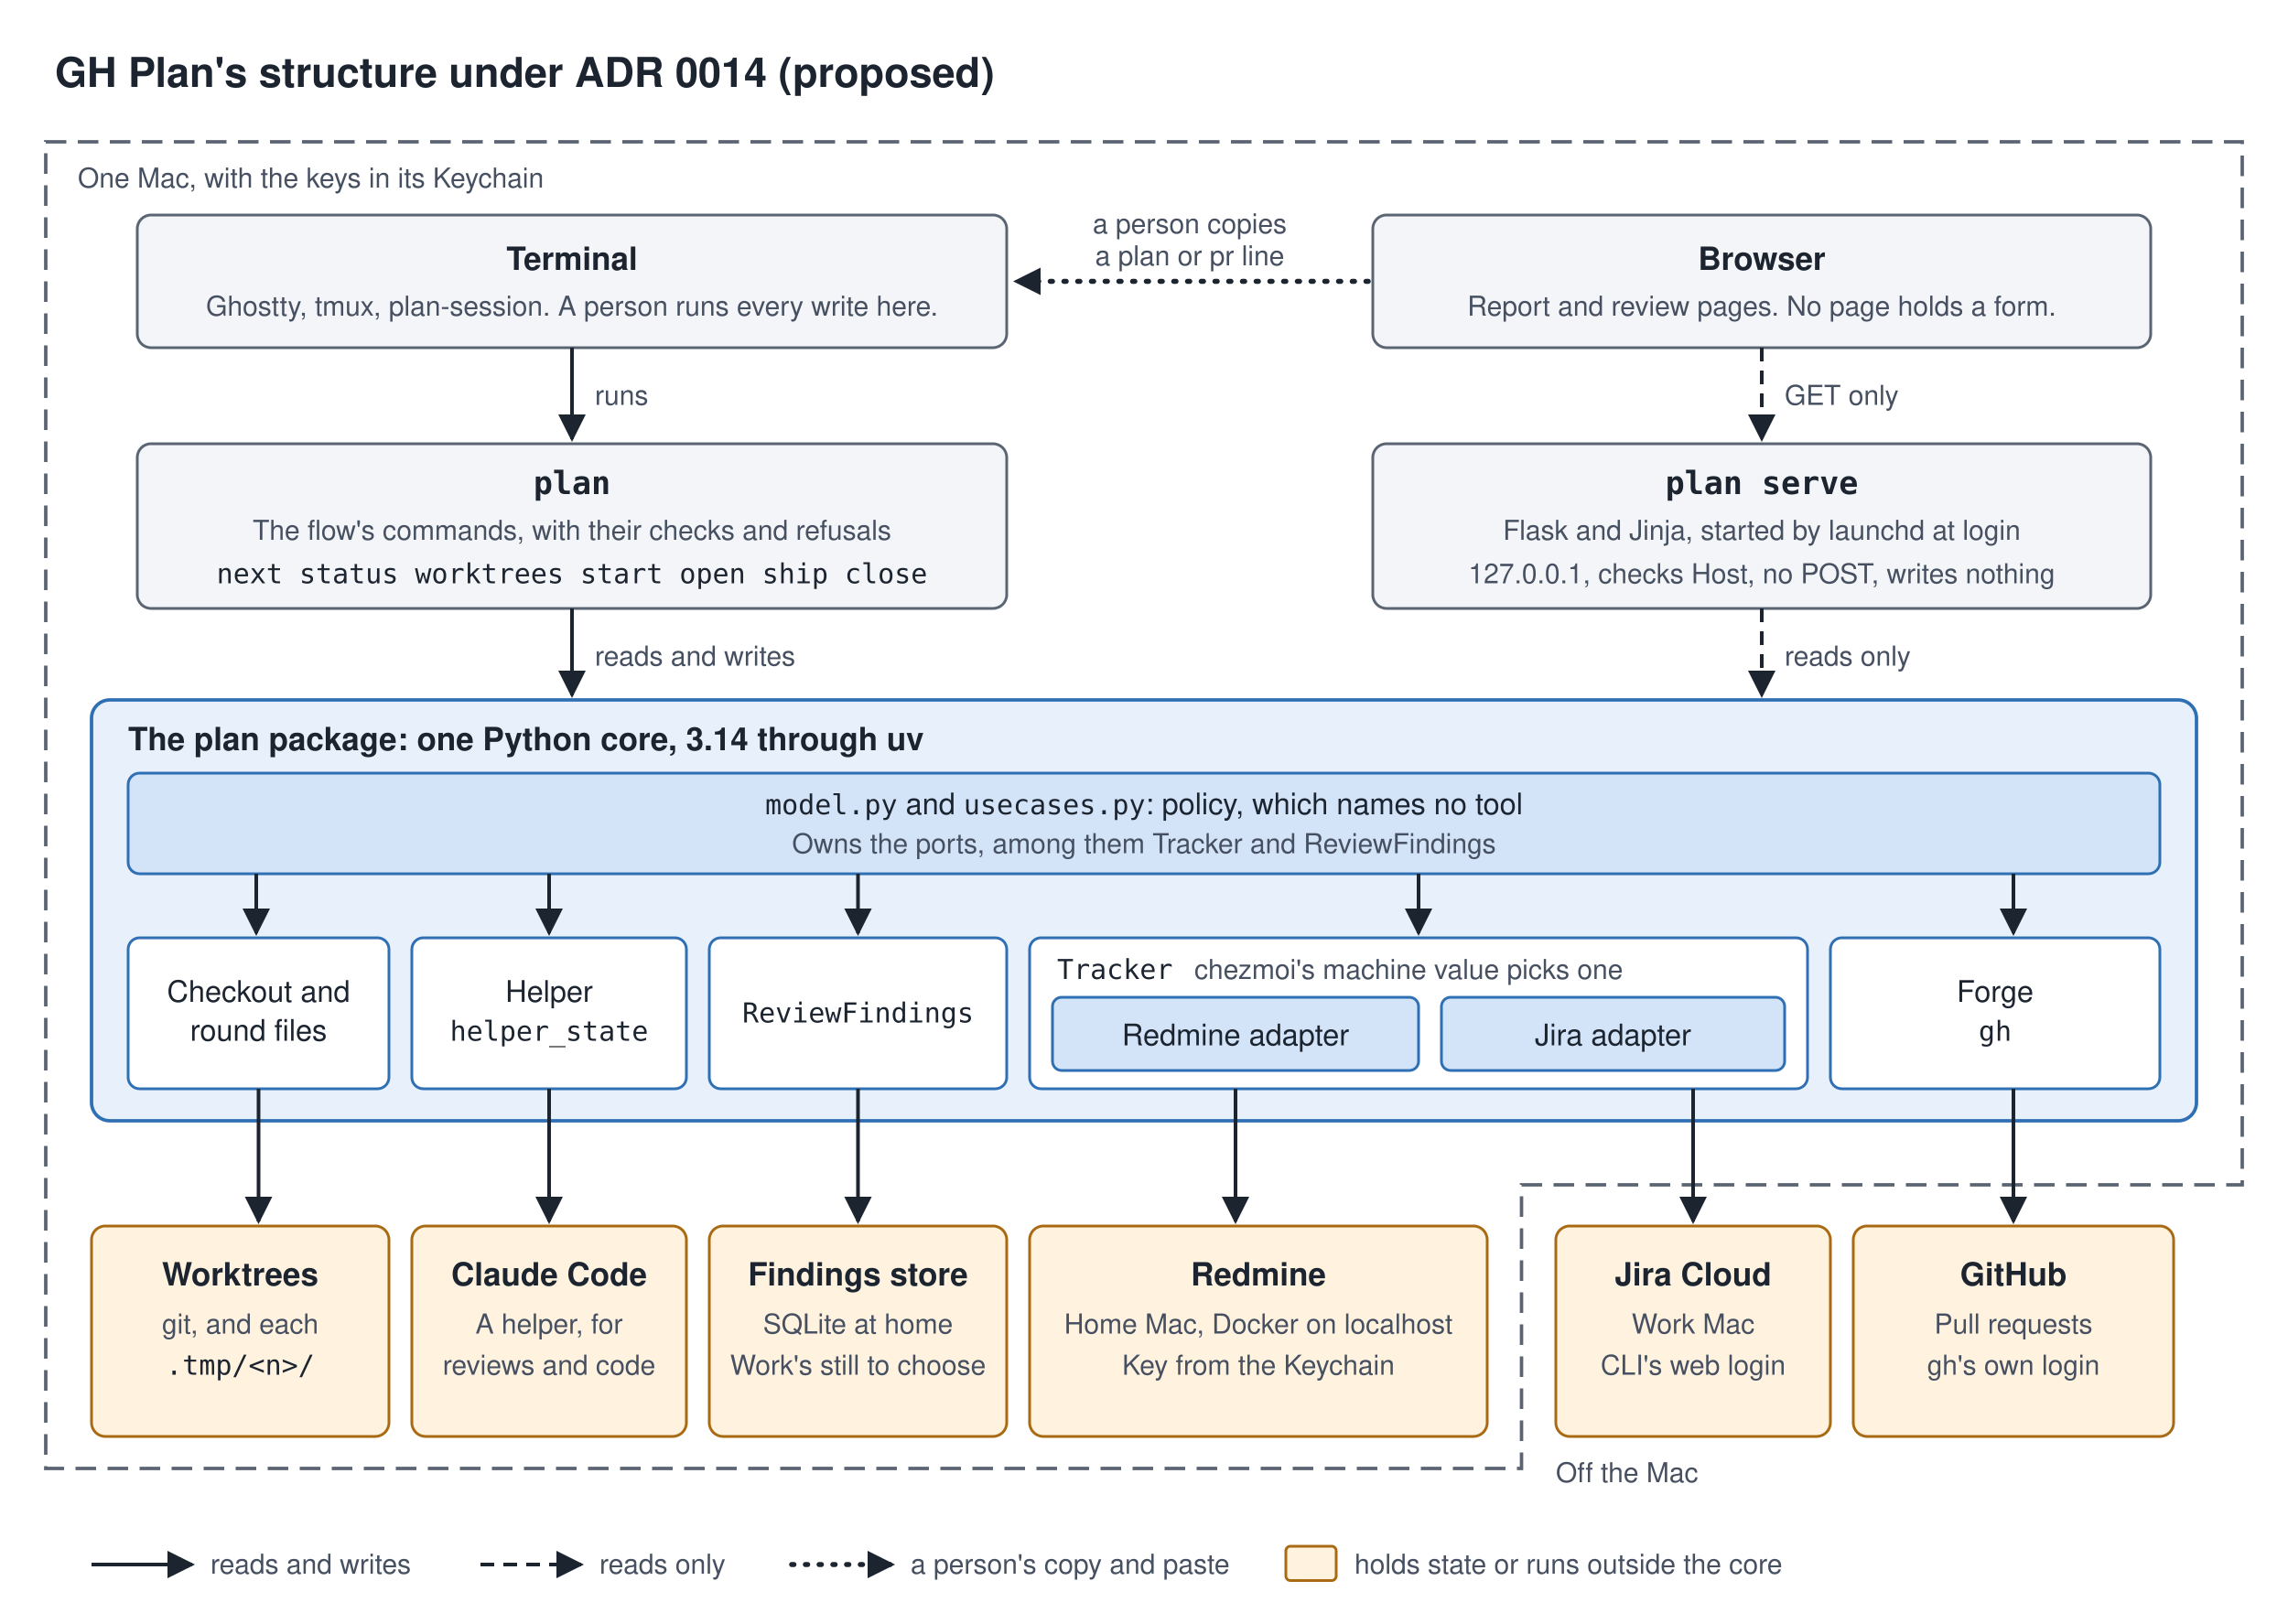
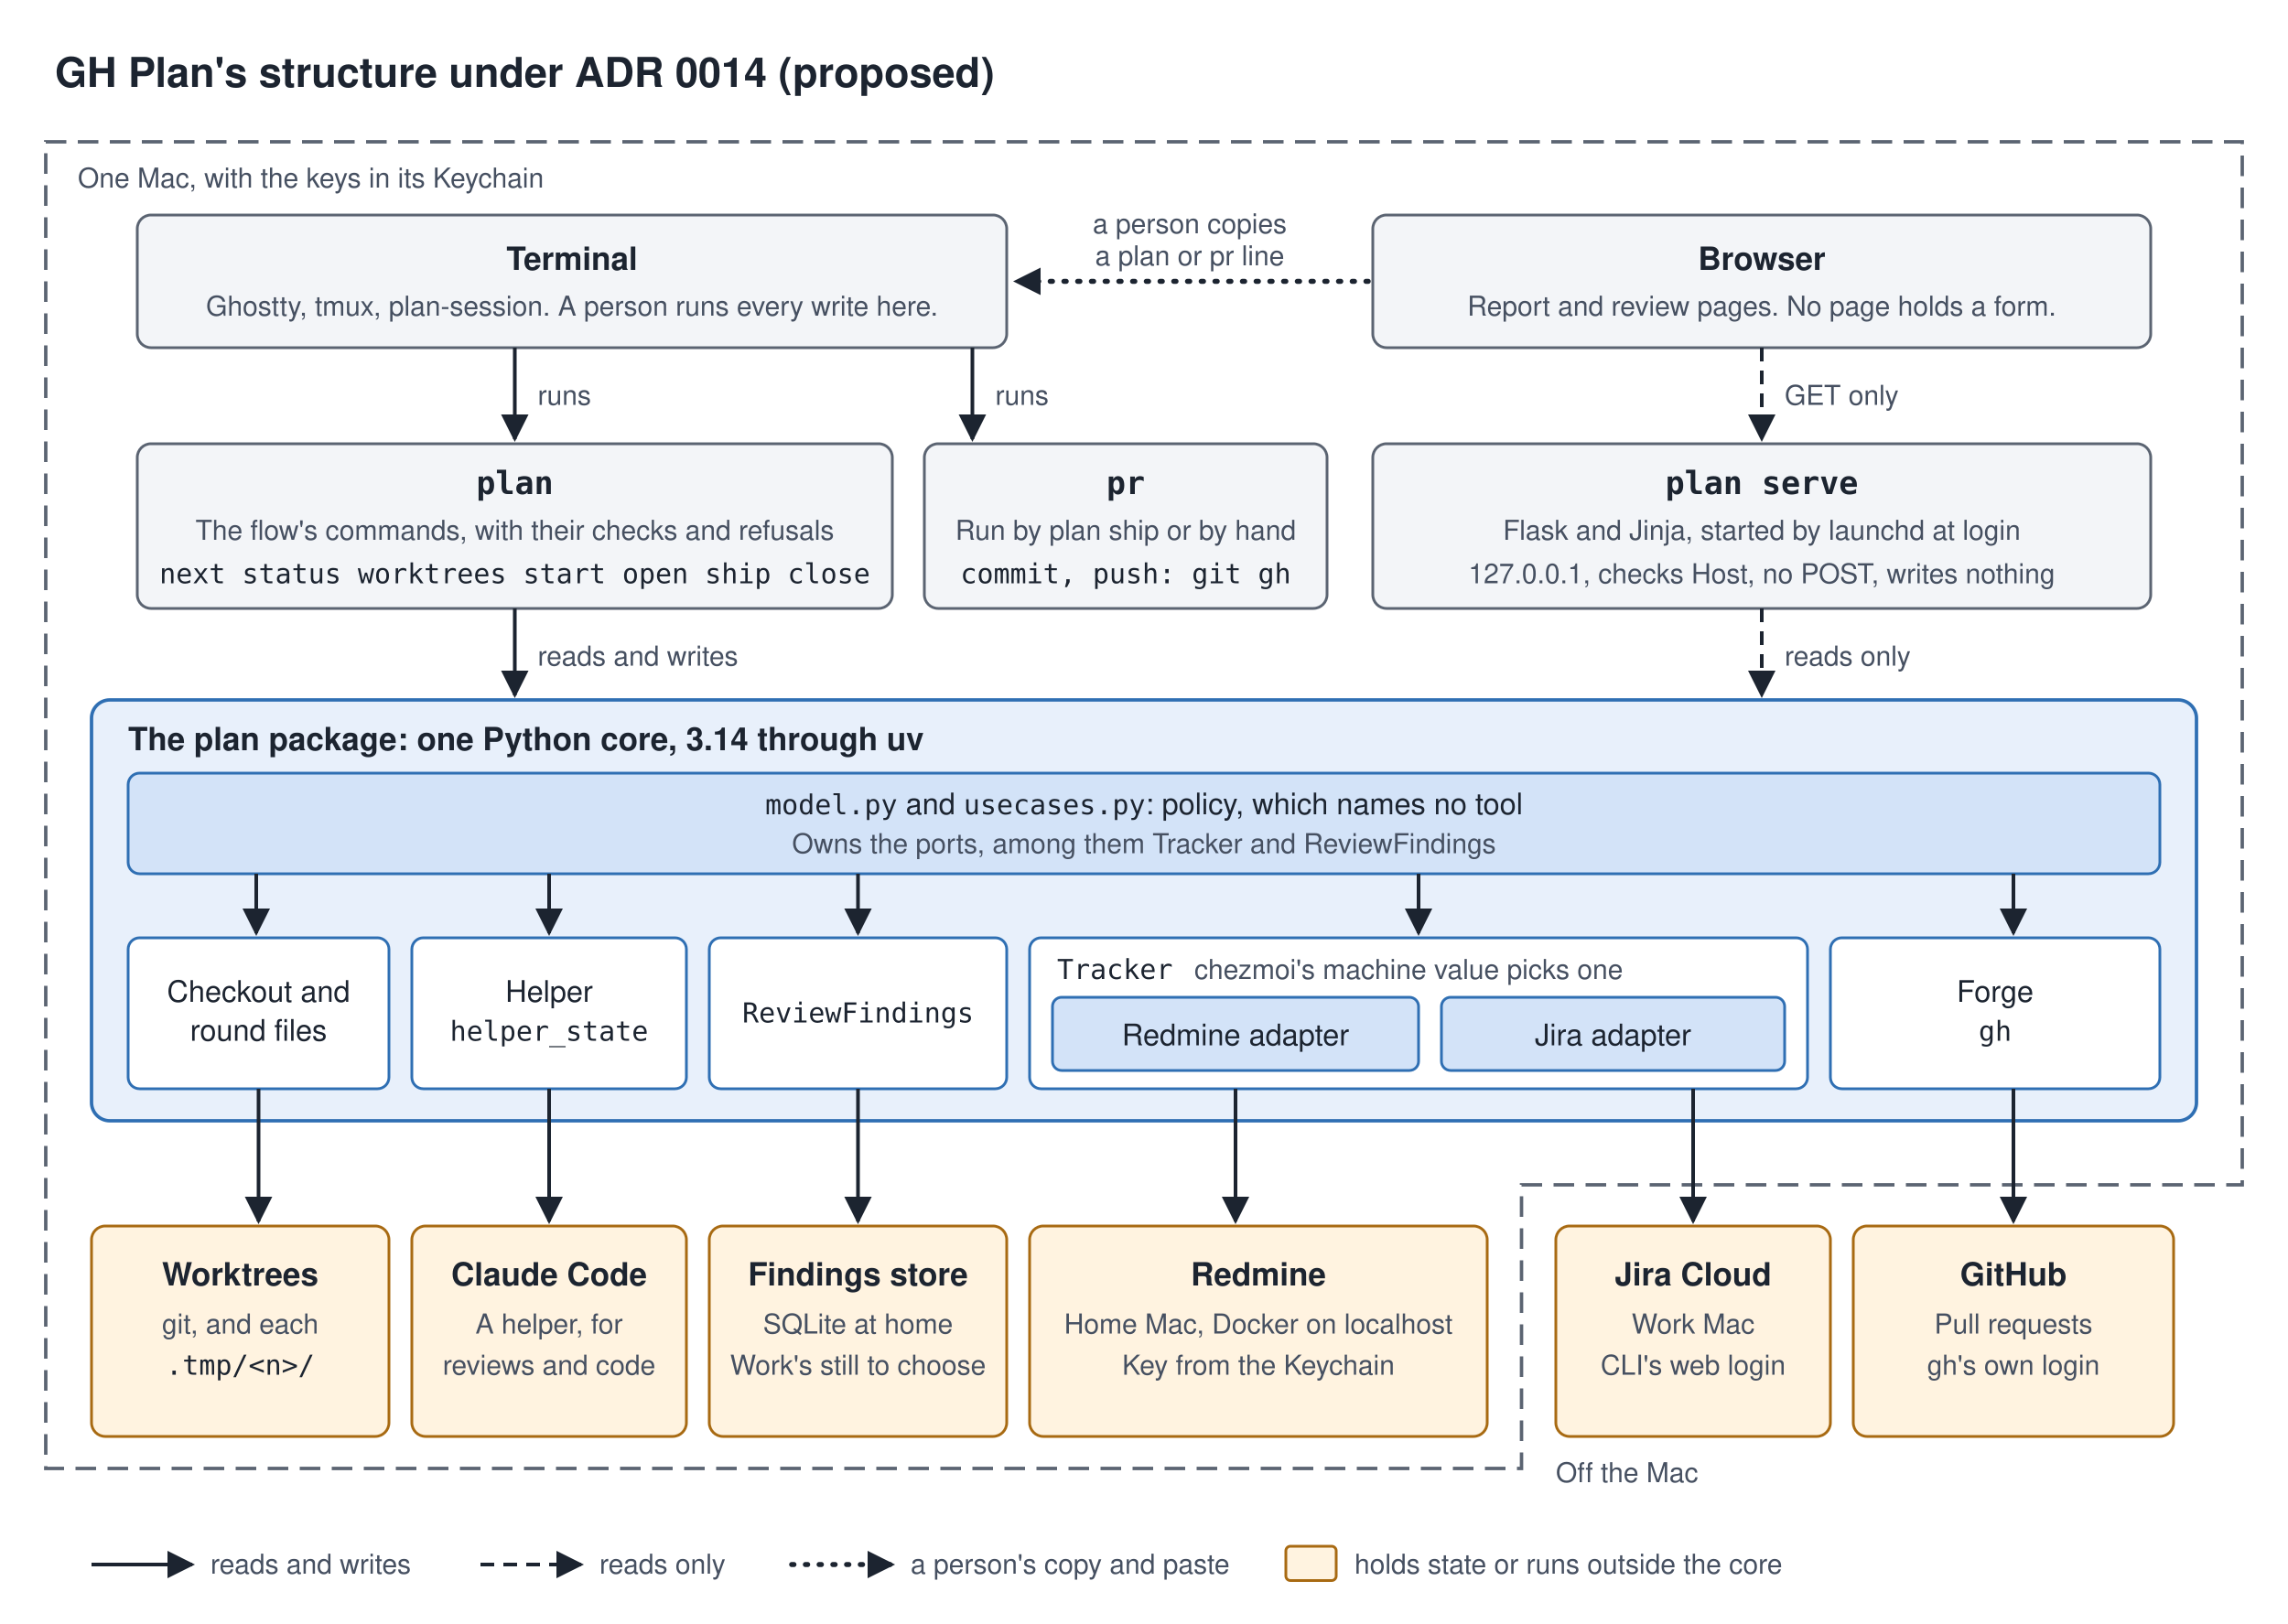
<svg xmlns="http://www.w3.org/2000/svg" viewBox="0 0 1000 710" width="1000" height="710" role="img" aria-labelledby="title desc">
  <style>
    .bg { fill: #ffffff; }
    .boundary { fill: none; stroke: #5b6472; stroke-width: 1.5; stroke-dasharray: 9 5; }
    .box { fill: #f3f5f8; stroke: #5b6472; stroke-width: 1.2; }
    .core { fill: #e8f0fb; stroke: #2f6fb3; stroke-width: 1.5; }
    .policy { fill: #d3e3f8; stroke: #2f6fb3; stroke-width: 1.2; }
    .adapter { fill: #ffffff; stroke: #2f6fb3; stroke-width: 1.2; }
    .store { fill: #fff3e0; stroke: #a86a12; stroke-width: 1.2; }
    .t, .h, .s, .m, .mb { fill: #1c2430; font-family: -apple-system, "Segoe UI", Helvetica, Arial, sans-serif; font-size: 13px; }
    .h { font-weight: 600; font-size: 14px; }
    .s { fill: #465061; font-size: 12px; }
    .m, .mb { font-family: ui-monospace, Menlo, Consolas, monospace; font-size: 12px; }
    .mb { font-weight: 700; font-size: 14px; }
    .title { fill: #1c2430; font-family: -apple-system, "Segoe UI", Helvetica, Arial, sans-serif; font-size: 18px; font-weight: 600; }
    .c { text-anchor: middle; }
    .line { fill: none; stroke: #1c2430; stroke-width: 1.6; }
    .read { stroke-dasharray: 6 4; }
    .copy { stroke-dasharray: 1 5; stroke-linecap: round; stroke-width: 2.2; }
    .head { fill: #1c2430; }
    @media (prefers-color-scheme: dark) {
      .bg { fill: #14181f; }
      .boundary { stroke: #98a2b3; }
      .box { fill: #222936; stroke: #98a2b3; }
      .core { fill: #17263a; stroke: #6ea8e6; }
      .policy { fill: #1f3857; stroke: #6ea8e6; }
      .adapter { fill: #14181f; stroke: #6ea8e6; }
      .store { fill: #33260f; stroke: #d9a24d; }
      .t, .h, .m, .mb, .title { fill: #e8ecf2; }
      .s { fill: #b4bdcb; }
      .line { stroke: #e8ecf2; }
      .head { fill: #e8ecf2; }
    }
  </style>
  <defs>
    <marker id="arrow" viewBox="0 0 10 10" refX="9" refY="5" markerUnits="userSpaceOnUse" markerWidth="12" markerHeight="12" orient="auto-start-reverse">
      <path class="head" d="M0,0 L10,5 L0,10 Z" />
    </marker>
  </defs>
  <rect class="bg" width="1000" height="710" />
  <text class="title" x="24" y="38">GH Plan's structure under ADR 0014 (proposed)</text>
  <path class="boundary" d="M20,62 H980 V518 H665 V642 H20 Z" />
  <text class="s" x="34" y="82">One Mac, with the keys in its Keychain</text>
  <rect class="box" x="60" y="94" width="380" height="58" rx="6" />
  <text class="h c" x="250" y="118">Terminal</text>
  <text class="s c" x="250" y="138">Ghostty, tmux, plan-session. A person runs every write here.</text>
  <rect class="box" x="600" y="94" width="340" height="58" rx="6" />
  <text class="h c" x="770" y="118">Browser</text>
  <text class="s c" x="770" y="138">Report and review pages. No page holds a form.</text>
  <path class="line copy" d="M598,123 H444" marker-end="url(#arrow)" />
  <text class="s c" x="520" y="102">a person copies</text>
  <text class="s c" x="520" y="116">a plan or pr line</text>
-   <path class="line" d="M250,152 V192" marker-end="url(#arrow)" />
-   <text class="s" x="260" y="177">runs</text>
+   <path class="line" d="M225,152 V192" marker-end="url(#arrow)" />
+   <text class="s" x="235" y="177">runs</text>
+   <path class="line" d="M425,152 V192" marker-end="url(#arrow)" />
+   <text class="s" x="435" y="177">runs</text>
  <path class="line read" d="M770,152 V192" marker-end="url(#arrow)" />
  <text class="s" x="780" y="177">GET only</text>
-   <rect class="box" x="60" y="194" width="380" height="72" rx="6" />
-   <text class="mb c" x="250" y="216">plan</text>
-   <text class="s c" x="250" y="236">The flow's commands, with their checks and refusals</text>
-   <text class="m c" x="250" y="255">next status worktrees start open ship close</text>
+   <rect class="box" x="60" y="194" width="330" height="72" rx="6" />
+   <text class="mb c" x="225" y="216">plan</text>
+   <text class="s c" x="225" y="236">The flow's commands, with their checks and refusals</text>
+   <text class="m c" x="225" y="255">next status worktrees start open ship close</text>
+   <rect class="box" x="404" y="194" width="176" height="72" rx="6" />
+   <text class="mb c" x="492" y="216">pr</text>
+   <text class="s c" x="492" y="236">Run by plan ship or by hand</text>
+   <text class="m c" x="492" y="255">commit, push: git gh</text>
  <rect class="box" x="600" y="194" width="340" height="72" rx="6" />
  <text class="mb c" x="770" y="216">plan serve</text>
  <text class="s c" x="770" y="236">Flask and Jinja, started by launchd at login</text>
  <text class="s c" x="770" y="255">127.0.0.1, checks Host, no POST, writes nothing</text>
-   <path class="line" d="M250,266 V304" marker-end="url(#arrow)" />
-   <text class="s" x="260" y="291">reads and writes</text>
+   <path class="line" d="M225,266 V304" marker-end="url(#arrow)" />
+   <text class="s" x="235" y="291">reads and writes</text>
  <path class="line read" d="M770,266 V304" marker-end="url(#arrow)" />
  <text class="s" x="780" y="291">reads only</text>
  <rect class="core" x="40" y="306" width="920" height="184" rx="8" />
  <text class="h" x="56" y="328">The plan package: one Python core, 3.14 through uv</text>
  <rect class="policy" x="56" y="338" width="888" height="44" rx="5" />
  <text class="t c" x="500" y="356">
    <tspan class="m">model.py</tspan>  and  <tspan class="m">usecases.py</tspan>: policy, which names no tool</text>
  <text class="s c" x="500" y="373">Owns the ports, among them Tracker and ReviewFindings</text>
  <path class="line" d="M112,382 V408" marker-end="url(#arrow)" />
  <path class="line" d="M240,382 V408" marker-end="url(#arrow)" />
  <path class="line" d="M375,382 V408" marker-end="url(#arrow)" />
  <path class="line" d="M620,382 V408" marker-end="url(#arrow)" />
  <path class="line" d="M880,382 V408" marker-end="url(#arrow)" />
  <rect class="adapter" x="56" y="410" width="114" height="66" rx="5" />
  <text class="t c" x="113" y="438">Checkout and</text>
  <text class="t c" x="113" y="455">round files</text>
  <rect class="adapter" x="180" y="410" width="120" height="66" rx="5" />
  <text class="t c" x="240" y="438">Helper</text>
  <text class="m c" x="240" y="455">helper_state</text>
  <rect class="adapter" x="310" y="410" width="130" height="66" rx="5" />
  <text class="m c" x="375" y="447">ReviewFindings</text>
  <rect class="adapter" x="450" y="410" width="340" height="66" rx="5" />
  <text class="m" x="462" y="428">Tracker</text>
  <text class="s" x="522" y="428">chezmoi's machine value picks one</text>
  <rect class="policy" x="460" y="436" width="160" height="32" rx="4" />
  <text class="t c" x="540" y="457">Redmine adapter</text>
  <rect class="policy" x="630" y="436" width="150" height="32" rx="4" />
  <text class="t c" x="705" y="457">Jira adapter</text>
  <rect class="adapter" x="800" y="410" width="144" height="66" rx="5" />
  <text class="t c" x="872" y="438">Forge</text>
  <text class="m c" x="872" y="455">gh</text>
  <path class="line" d="M113,476 V534" marker-end="url(#arrow)" />
  <path class="line" d="M240,476 V534" marker-end="url(#arrow)" />
  <path class="line" d="M375,476 V534" marker-end="url(#arrow)" />
  <path class="line" d="M540,476 V534" marker-end="url(#arrow)" />
  <path class="line" d="M740,476 V534" marker-end="url(#arrow)" />
  <path class="line" d="M880,476 V534" marker-end="url(#arrow)" />
  <rect class="store" x="40" y="536" width="130" height="92" rx="6" />
  <text class="h c" x="105" y="562">Worktrees</text>
  <text class="s c" x="105" y="583">git, and each</text>
  <text class="m c" x="105" y="601">.tmp/&lt;n&gt;/</text>
  <rect class="store" x="180" y="536" width="120" height="92" rx="6" />
  <text class="h c" x="240" y="562">Claude Code</text>
  <text class="s c" x="240" y="583">A helper, for</text>
  <text class="s c" x="240" y="601">reviews and code</text>
  <rect class="store" x="310" y="536" width="130" height="92" rx="6" />
  <text class="h c" x="375" y="562">Findings store</text>
  <text class="s c" x="375" y="583">SQLite at home</text>
  <text class="s c" x="375" y="601">Work's still to choose</text>
  <rect class="store" x="450" y="536" width="200" height="92" rx="6" />
  <text class="h c" x="550" y="562">Redmine</text>
  <text class="s c" x="550" y="583">Home Mac, Docker on localhost</text>
  <text class="s c" x="550" y="601">Key from the Keychain</text>
  <rect class="store" x="680" y="536" width="120" height="92" rx="6" />
  <text class="h c" x="740" y="562">Jira Cloud</text>
  <text class="s c" x="740" y="583">Work Mac</text>
  <text class="s c" x="740" y="601">CLI's web login</text>
  <rect class="store" x="810" y="536" width="140" height="92" rx="6" />
  <text class="h c" x="880" y="562">GitHub</text>
  <text class="s c" x="880" y="583">Pull requests</text>
  <text class="s c" x="880" y="601">gh's own login</text>
  <text class="s" x="680" y="648">Off the Mac</text>
  <path class="line" d="M40,684 H84" marker-end="url(#arrow)" />
  <text class="s" x="92" y="688">reads and writes</text>
  <path class="line read" d="M210,684 H254" marker-end="url(#arrow)" />
  <text class="s" x="262" y="688">reads only</text>
  <path class="line copy" d="M346,684 H390" marker-end="url(#arrow)" />
  <text class="s" x="398" y="688">a person's copy and paste</text>
  <rect class="store" x="562" y="676" width="22" height="15" rx="2" />
  <text class="s" x="592" y="688">holds state or runs outside the core</text>
</svg>
